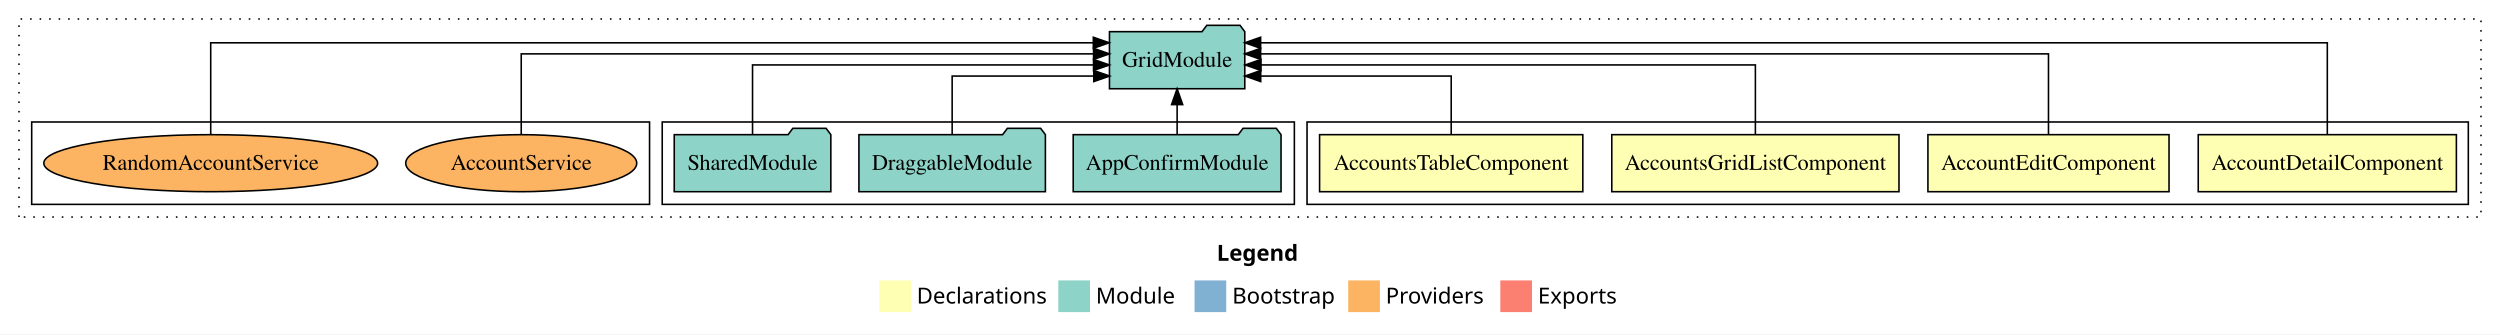
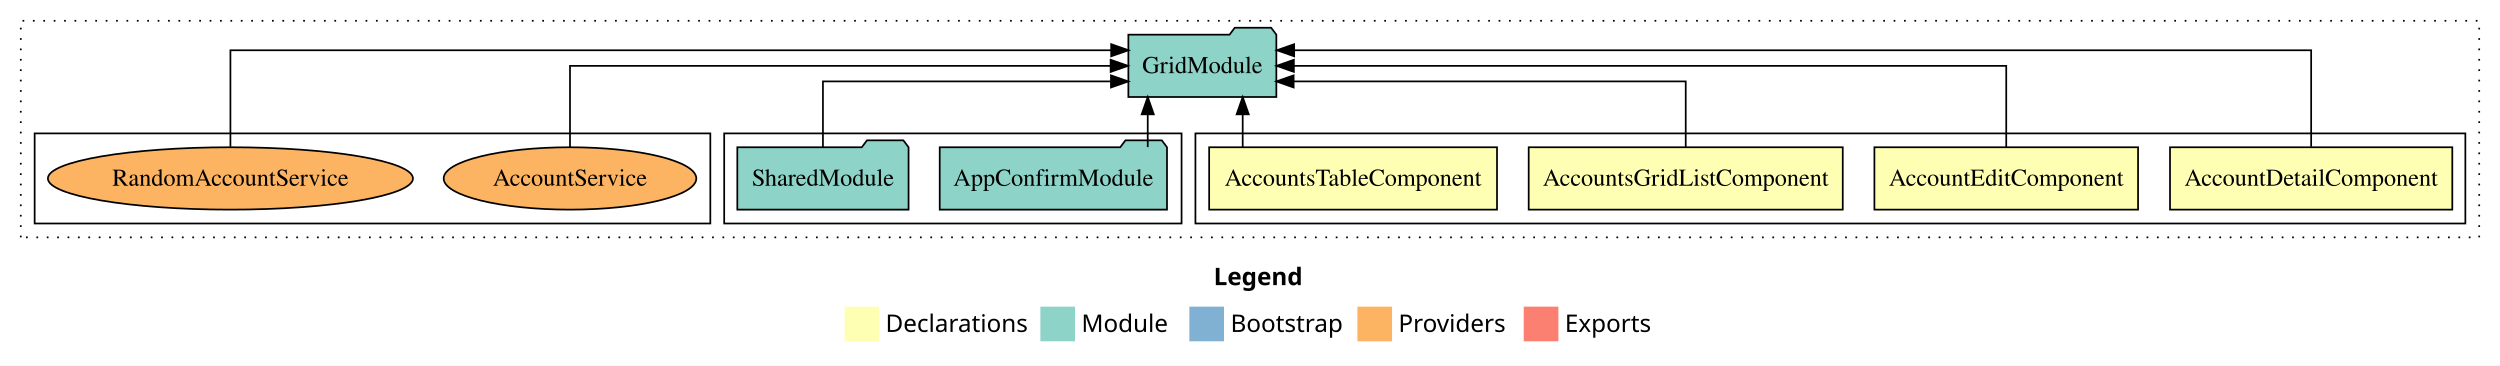
- <svg xmlns="http://www.w3.org/2000/svg" width="1578pt" height="211pt" viewBox="0.00 0.00 1578.00 211.00">
+ <svg xmlns="http://www.w3.org/2000/svg" width="1443pt" height="211pt" viewBox="0.00 0.00 1443.00 211.00">
  <g id="graph0" class="graph" transform="scale(1 1) rotate(0) translate(4 207)">
-     <polygon fill="#ffffff" stroke="transparent" points="-4,4 -4,-207 1574,-207 1574,4 -4,4" />
-     <text text-anchor="start" x="764.009" y="-42.4" font-family="sans-serif" font-weight="bold" font-size="14.00" fill="#000000">Legend</text>
-     <polygon fill="#ffffb3" stroke="transparent" points="551,-10 551,-30 571,-30 571,-10 551,-10" />
-     <text text-anchor="start" x="574.629" y="-15.4" font-family="sans-serif" font-size="14.00" fill="#000000">  Declarations</text>
-     <polygon fill="#8dd3c7" stroke="transparent" points="664,-10 664,-30 684,-30 684,-10 664,-10" />
-     <text text-anchor="start" x="687.725" y="-15.4" font-family="sans-serif" font-size="14.00" fill="#000000">  Module</text>
-     <polygon fill="#80b1d3" stroke="transparent" points="750,-10 750,-30 770,-30 770,-10 750,-10" />
-     <text text-anchor="start" x="773.781" y="-15.4" font-family="sans-serif" font-size="14.00" fill="#000000">  Bootstrap</text>
-     <polygon fill="#fdb462" stroke="transparent" points="847,-10 847,-30 867,-30 867,-10 847,-10" />
-     <text text-anchor="start" x="870.673" y="-15.4" font-family="sans-serif" font-size="14.00" fill="#000000">  Providers</text>
-     <polygon fill="#fb8072" stroke="transparent" points="943,-10 943,-30 963,-30 963,-10 943,-10" />
-     <text text-anchor="start" x="966.726" y="-15.4" font-family="sans-serif" font-size="14.00" fill="#000000">  Exports</text>
+     <polygon fill="#ffffff" stroke="transparent" points="-4,4 -4,-207 1439,-207 1439,4 -4,4" />
+     <text text-anchor="start" x="696.509" y="-42.4" font-family="sans-serif" font-weight="bold" font-size="14.00" fill="#000000">Legend</text>
+     <polygon fill="#ffffb3" stroke="transparent" points="483.5,-10 483.5,-30 503.5,-30 503.5,-10 483.5,-10" />
+     <text text-anchor="start" x="507.129" y="-15.4" font-family="sans-serif" font-size="14.00" fill="#000000">  Declarations</text>
+     <polygon fill="#8dd3c7" stroke="transparent" points="596.5,-10 596.5,-30 616.5,-30 616.5,-10 596.5,-10" />
+     <text text-anchor="start" x="620.225" y="-15.4" font-family="sans-serif" font-size="14.00" fill="#000000">  Module</text>
+     <polygon fill="#80b1d3" stroke="transparent" points="682.5,-10 682.5,-30 702.5,-30 702.5,-10 682.5,-10" />
+     <text text-anchor="start" x="706.281" y="-15.4" font-family="sans-serif" font-size="14.00" fill="#000000">  Bootstrap</text>
+     <polygon fill="#fdb462" stroke="transparent" points="779.5,-10 779.5,-30 799.5,-30 799.5,-10 779.5,-10" />
+     <text text-anchor="start" x="803.173" y="-15.4" font-family="sans-serif" font-size="14.00" fill="#000000">  Providers</text>
+     <polygon fill="#fb8072" stroke="transparent" points="875.5,-10 875.5,-30 895.5,-30 895.5,-10 875.5,-10" />
+     <text text-anchor="start" x="899.226" y="-15.4" font-family="sans-serif" font-size="14.00" fill="#000000">  Exports</text>
    <g id="clust1" class="cluster">
-       <polygon fill="none" stroke="#000000" stroke-dasharray="1,5" points="8,-70 8,-195 1562,-195 1562,-70 8,-70" />
+       <polygon fill="none" stroke="#000000" stroke-dasharray="1,5" points="8,-70 8,-195 1427,-195 1427,-70 8,-70" />
    </g>
    <g id="clust2" class="cluster">
-       <polygon fill="none" stroke="#000000" points="821,-78 821,-130 1554,-130 1554,-78 821,-78" />
+       <polygon fill="none" stroke="#000000" points="686,-78 686,-130 1419,-130 1419,-78 686,-78" />
    </g>
    <g id="clust7" class="cluster">
-       <polygon fill="none" stroke="#000000" points="414,-78 414,-130 813,-130 813,-78 414,-78" />
+       <polygon fill="none" stroke="#000000" points="414,-78 414,-130 678,-130 678,-78 414,-78" />
    </g>
    <g id="clust10" class="cluster">
      <polygon fill="none" stroke="#000000" points="16,-78 16,-130 406,-130 406,-78 16,-78" />
    </g>
    <g id="node1" class="node">
-       <polygon fill="#ffffb3" stroke="#000000" points="1546.466,-122 1383.534,-122 1383.534,-86 1546.466,-86 1546.466,-122" />
-       <text text-anchor="middle" x="1465" y="-99.8" font-family="Times,serif" font-size="14.00" fill="#000000">AccountDetailComponent</text>
+       <polygon fill="#ffffb3" stroke="#000000" points="1411.466,-122 1248.534,-122 1248.534,-86 1411.466,-86 1411.466,-122" />
+       <text text-anchor="middle" x="1330" y="-99.8" font-family="Times,serif" font-size="14.00" fill="#000000">AccountDetailComponent</text>
    </g>
    <g id="node5" class="node">
-       <polygon fill="#8dd3c7" stroke="#000000" points="781.708,-187 778.708,-191 757.708,-191 754.708,-187 696.292,-187 696.292,-151 781.708,-151 781.708,-187" />
-       <text text-anchor="middle" x="739" y="-164.8" font-family="Times,serif" font-size="14.00" fill="#000000">GridModule</text>
+       <polygon fill="#8dd3c7" stroke="#000000" points="732.708,-187 729.708,-191 708.708,-191 705.708,-187 647.292,-187 647.292,-151 732.708,-151 732.708,-187" />
+       <text text-anchor="middle" x="690" y="-164.8" font-family="Times,serif" font-size="14.00" fill="#000000">GridModule</text>
    </g>
    <g id="edge1" class="edge">
-       <path fill="none" stroke="#000000" d="M1465,-122.011C1465,-144.485 1465,-180 1465,-180 1465,-180 791.704,-180 791.704,-180" />
-       <polygon fill="#000000" stroke="#000000" points="791.704,-176.5 781.704,-180 791.704,-183.5 791.704,-176.5" />
+       <path fill="none" stroke="#000000" d="M1330,-122.292C1330,-144.206 1330,-178 1330,-178 1330,-178 742.986,-178 742.986,-178" />
+       <polygon fill="#000000" stroke="#000000" points="742.986,-174.5 732.986,-178 742.986,-181.5 742.986,-174.5" />
    </g>
    <g id="node2" class="node">
-       <polygon fill="#ffffb3" stroke="#000000" points="1365.093,-122 1212.907,-122 1212.907,-86 1365.093,-86 1365.093,-122" />
-       <text text-anchor="middle" x="1289" y="-99.8" font-family="Times,serif" font-size="14.00" fill="#000000">AccountEditComponent</text>
+       <polygon fill="#ffffb3" stroke="#000000" points="1230.093,-122 1077.907,-122 1077.907,-86 1230.093,-86 1230.093,-122" />
+       <text text-anchor="middle" x="1154" y="-99.8" font-family="Times,serif" font-size="14.00" fill="#000000">AccountEditComponent</text>
    </g>
    <g id="edge2" class="edge">
-       <path fill="none" stroke="#000000" d="M1289,-122.129C1289,-142.572 1289,-173 1289,-173 1289,-173 791.7,-173 791.7,-173" />
-       <polygon fill="#000000" stroke="#000000" points="791.7,-169.5 781.7,-173 791.7,-176.5 791.7,-169.5" />
+       <path fill="none" stroke="#000000" d="M1154,-122.106C1154,-141.339 1154,-169 1154,-169 1154,-169 742.82,-169 742.82,-169" />
+       <polygon fill="#000000" stroke="#000000" points="742.82,-165.5 732.82,-169 742.82,-172.5 742.82,-165.5" />
    </g>
    <g id="node3" class="node">
-       <polygon fill="#ffffb3" stroke="#000000" points="1194.64,-122 1013.36,-122 1013.36,-86 1194.64,-86 1194.64,-122" />
-       <text text-anchor="middle" x="1104" y="-99.8" font-family="Times,serif" font-size="14.00" fill="#000000">AccountsGridListComponent</text>
+       <polygon fill="#ffffb3" stroke="#000000" points="1059.64,-122 878.36,-122 878.36,-86 1059.64,-86 1059.64,-122" />
+       <text text-anchor="middle" x="969" y="-99.8" font-family="Times,serif" font-size="14.00" fill="#000000">AccountsGridListComponent</text>
    </g>
    <g id="edge3" class="edge">
-       <path fill="none" stroke="#000000" d="M1104,-122.267C1104,-140.555 1104,-166 1104,-166 1104,-166 791.943,-166 791.943,-166" />
-       <polygon fill="#000000" stroke="#000000" points="791.943,-162.5 781.943,-166 791.943,-169.5 791.943,-162.5" />
+       <path fill="none" stroke="#000000" d="M969,-122.027C969,-138.398 969,-160 969,-160 969,-160 742.678,-160 742.678,-160" />
+       <polygon fill="#000000" stroke="#000000" points="742.678,-156.5 732.678,-160 742.678,-163.5 742.678,-156.5" />
    </g>
    <g id="node4" class="node">
-       <polygon fill="#ffffb3" stroke="#000000" points="995.076,-122 828.924,-122 828.924,-86 995.076,-86 995.076,-122" />
-       <text text-anchor="middle" x="912" y="-99.8" font-family="Times,serif" font-size="14.00" fill="#000000">AccountsTableComponent</text>
+       <polygon fill="#ffffb3" stroke="#000000" points="860.076,-122 693.924,-122 693.924,-86 860.076,-86 860.076,-122" />
+       <text text-anchor="middle" x="777" y="-99.8" font-family="Times,serif" font-size="14.00" fill="#000000">AccountsTableComponent</text>
    </g>
    <g id="edge4" class="edge">
-       <path fill="none" stroke="#000000" d="M912,-122.009C912,-138.049 912,-159 912,-159 912,-159 791.764,-159 791.764,-159" />
-       <polygon fill="#000000" stroke="#000000" points="791.764,-155.5 781.764,-159 791.764,-162.5 791.764,-155.5" />
+       <path fill="none" stroke="#000000" d="M713.283,-122.106C713.283,-122.106 713.283,-140.991 713.283,-140.991" />
+       <polygon fill="#000000" stroke="#000000" points="709.783,-140.991 713.283,-150.991 716.783,-140.991 709.783,-140.991" />
    </g>
    <g id="node6" class="node">
-       <polygon fill="#8dd3c7" stroke="#000000" points="804.595,-122 801.595,-126 780.595,-126 777.595,-122 673.405,-122 673.405,-86 804.595,-86 804.595,-122" />
-       <text text-anchor="middle" x="739" y="-99.8" font-family="Times,serif" font-size="14.00" fill="#000000">AppConfirmModule</text>
+       <polygon fill="#8dd3c7" stroke="#000000" points="669.595,-122 666.595,-126 645.595,-126 642.595,-122 538.405,-122 538.405,-86 669.595,-86 669.595,-122" />
+       <text text-anchor="middle" x="604" y="-99.8" font-family="Times,serif" font-size="14.00" fill="#000000">AppConfirmModule</text>
    </g>
    <g id="edge5" class="edge">
-       <path fill="none" stroke="#000000" d="M739,-122.106C739,-122.106 739,-140.991 739,-140.991" />
-       <polygon fill="#000000" stroke="#000000" points="735.5,-140.991 739,-150.991 742.5,-140.991 735.5,-140.991" />
+       <path fill="none" stroke="#000000" d="M658.472,-122.106C658.472,-122.106 658.472,-140.991 658.472,-140.991" />
+       <polygon fill="#000000" stroke="#000000" points="654.972,-140.991 658.472,-150.991 661.972,-140.991 654.972,-140.991" />
    </g>
    <g id="node7" class="node">
-       <polygon fill="#8dd3c7" stroke="#000000" points="655.851,-122 652.851,-126 631.851,-126 628.851,-122 538.149,-122 538.149,-86 655.851,-86 655.851,-122" />
-       <text text-anchor="middle" x="597" y="-99.8" font-family="Times,serif" font-size="14.00" fill="#000000">DraggableModule</text>
-     </g>
-     <g id="edge6" class="edge">
-       <path fill="none" stroke="#000000" d="M597,-122.009C597,-138.049 597,-159 597,-159 597,-159 686.395,-159 686.395,-159" />
-       <polygon fill="#000000" stroke="#000000" points="686.395,-162.5 696.395,-159 686.395,-155.5 686.395,-162.5" />
-     </g>
-     <g id="node8" class="node">
      <polygon fill="#8dd3c7" stroke="#000000" points="520.423,-122 517.423,-126 496.423,-126 493.423,-122 421.577,-122 421.577,-86 520.423,-86 520.423,-122" />
      <text text-anchor="middle" x="471" y="-99.8" font-family="Times,serif" font-size="14.00" fill="#000000">SharedModule</text>
    </g>
-     <g id="edge7" class="edge">
-       <path fill="none" stroke="#000000" d="M471,-122.267C471,-140.555 471,-166 471,-166 471,-166 686.238,-166 686.238,-166" />
-       <polygon fill="#000000" stroke="#000000" points="686.238,-169.5 696.238,-166 686.238,-162.5 686.238,-169.5" />
+     <g id="edge6" class="edge">
+       <path fill="none" stroke="#000000" d="M471,-122.027C471,-138.398 471,-160 471,-160 471,-160 637.255,-160 637.255,-160" />
+       <polygon fill="#000000" stroke="#000000" points="637.255,-163.5 647.255,-160 637.255,-156.5 637.255,-163.5" />
    </g>
-     <g id="node9" class="node">
+     <g id="node8" class="node">
      <ellipse fill="#fdb462" stroke="#000000" cx="325" cy="-104" rx="72.912" ry="18" />
      <text text-anchor="middle" x="325" y="-99.8" font-family="Times,serif" font-size="14.00" fill="#000000">AccountService</text>
    </g>
-     <g id="edge8" class="edge">
-       <path fill="none" stroke="#000000" d="M325,-122.129C325,-142.572 325,-173 325,-173 325,-173 686.254,-173 686.254,-173" />
-       <polygon fill="#000000" stroke="#000000" points="686.254,-176.5 696.254,-173 686.254,-169.5 686.254,-176.5" />
+     <g id="edge7" class="edge">
+       <path fill="none" stroke="#000000" d="M325,-122.106C325,-141.339 325,-169 325,-169 325,-169 637.057,-169 637.057,-169" />
+       <polygon fill="#000000" stroke="#000000" points="637.057,-172.5 647.057,-169 637.057,-165.5 637.057,-172.5" />
    </g>
-     <g id="node10" class="node">
+     <g id="node9" class="node">
      <ellipse fill="#fdb462" stroke="#000000" cx="129" cy="-104" rx="105.361" ry="18" />
      <text text-anchor="middle" x="129" y="-99.8" font-family="Times,serif" font-size="14.00" fill="#000000">RandomAccountService</text>
    </g>
-     <g id="edge9" class="edge">
-       <path fill="none" stroke="#000000" d="M129,-122.011C129,-144.485 129,-180 129,-180 129,-180 686.106,-180 686.106,-180" />
-       <polygon fill="#000000" stroke="#000000" points="686.106,-183.5 696.106,-180 686.106,-176.5 686.106,-183.5" />
+     <g id="edge8" class="edge">
+       <path fill="none" stroke="#000000" d="M129,-122.292C129,-144.206 129,-178 129,-178 129,-178 637.373,-178 637.373,-178" />
+       <polygon fill="#000000" stroke="#000000" points="637.373,-181.5 647.373,-178 637.373,-174.5 637.373,-181.5" />
    </g>
  </g>
</svg>
